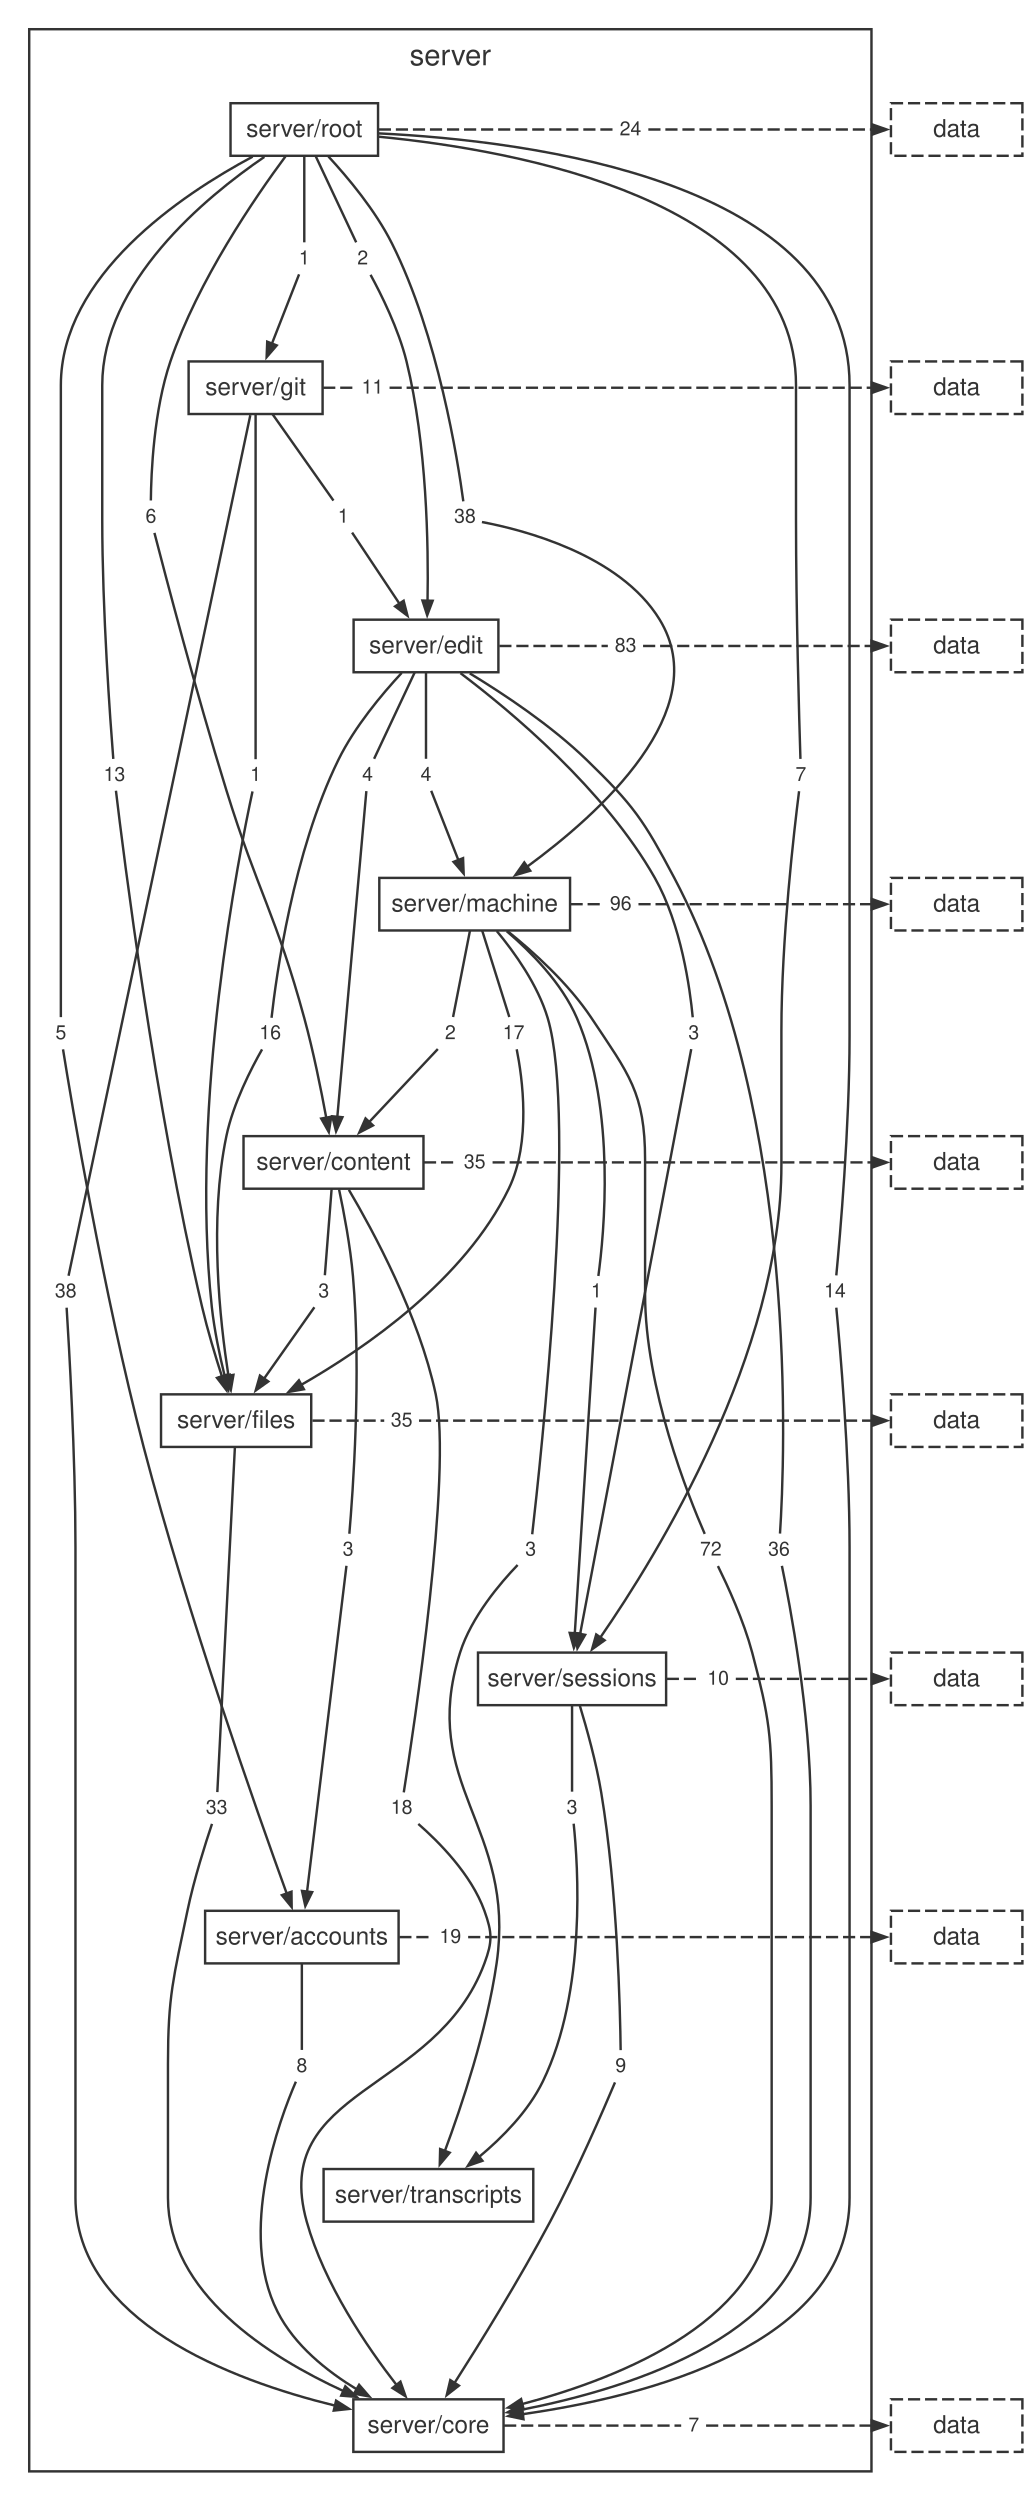
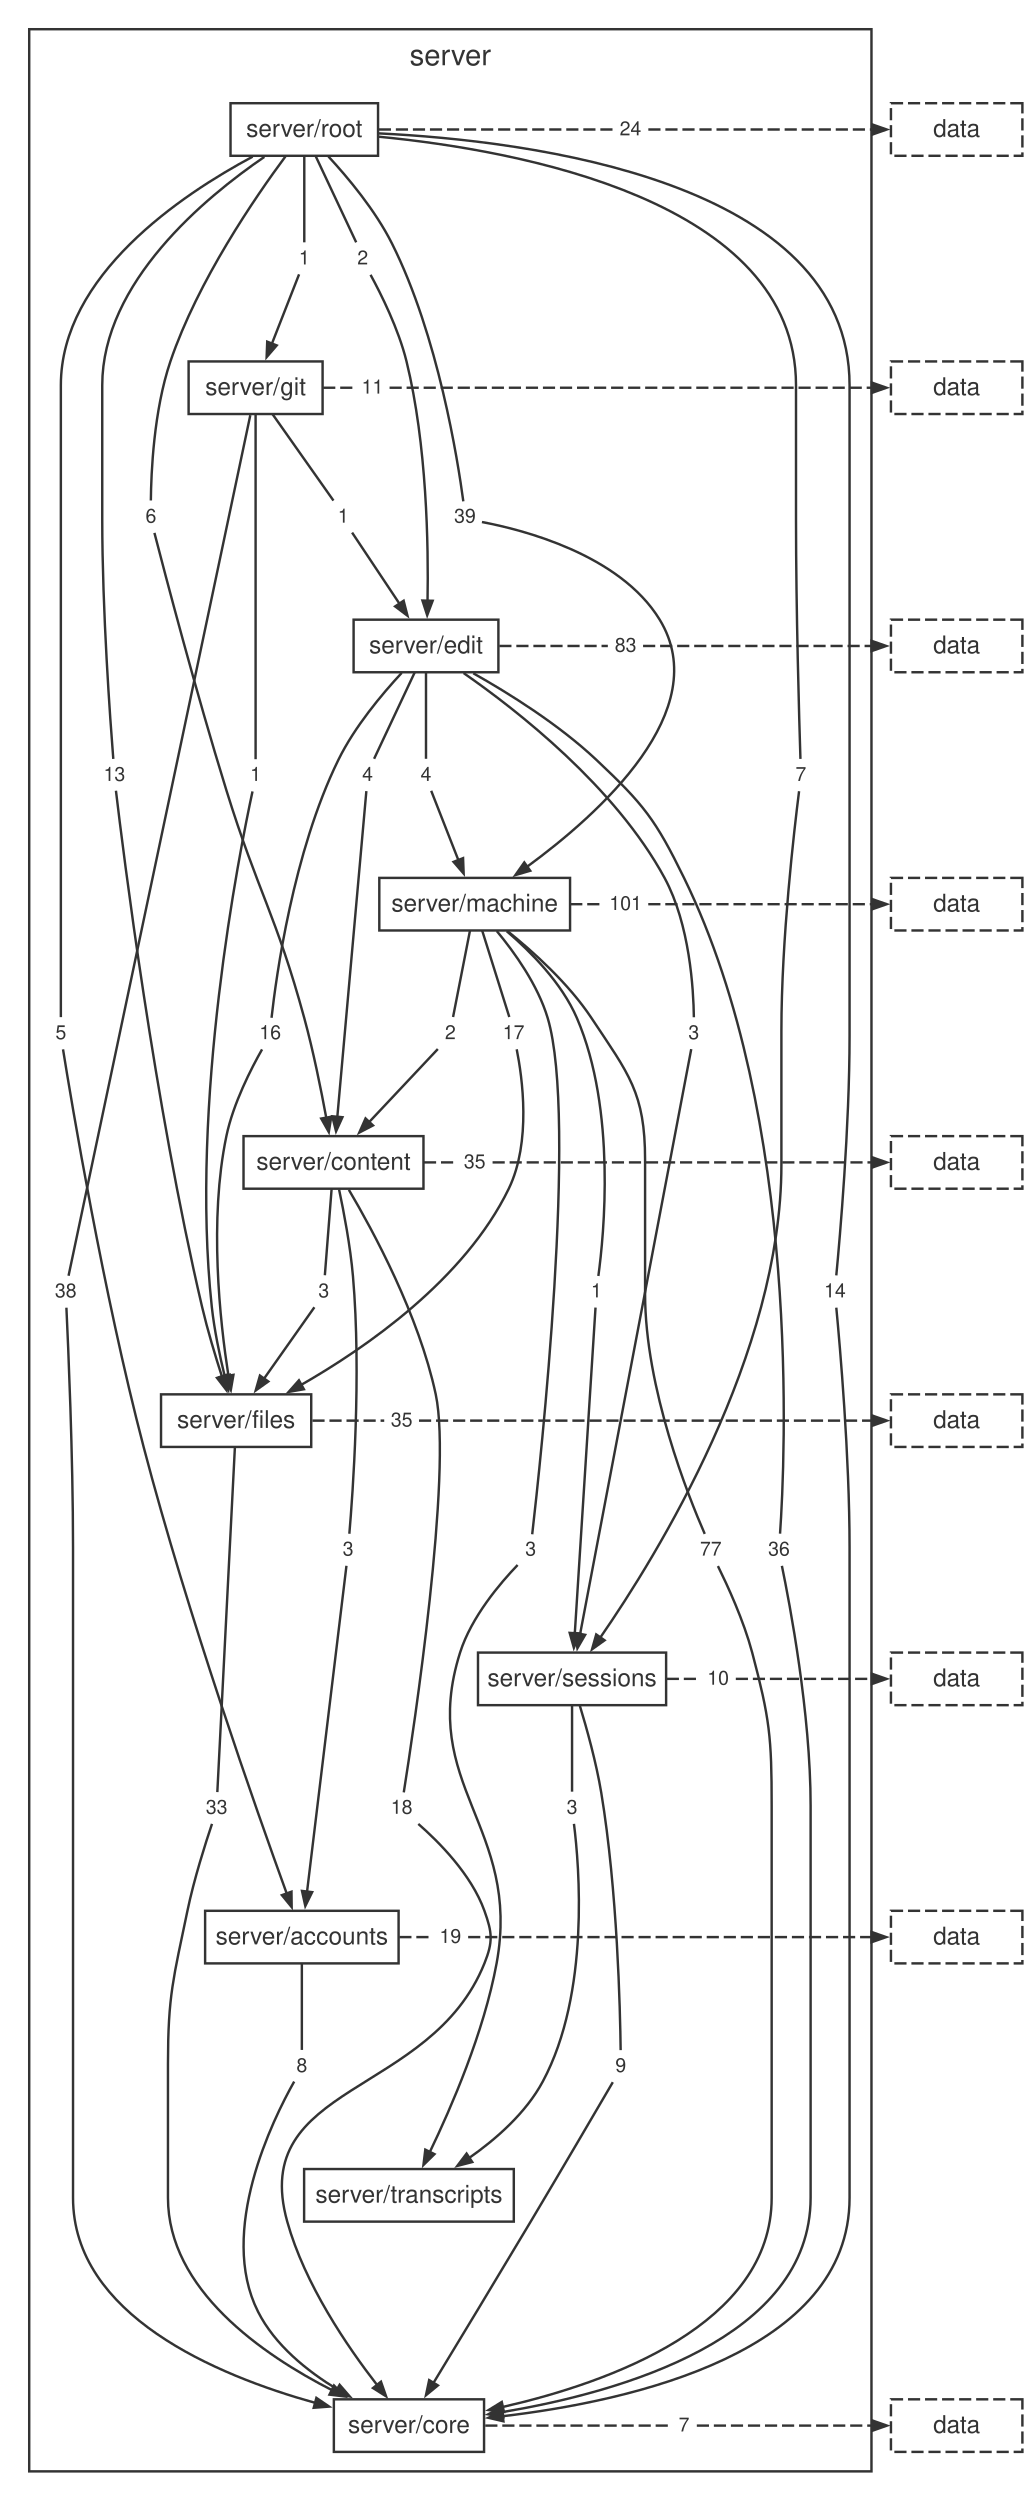
<svg xmlns="http://www.w3.org/2000/svg" width="424pt" height="1027pt" viewBox="0.00 0.00 424.00 1027.00">
  <style>svg { color: #333333; } @media (prefers-color-scheme: dark) { svg { color: #cccccc; background: #1e1e1e; } }</style>
  <g id="graph0" class="graph" transform="scale(1 1) rotate(0) translate(4 1023.24)">
    <g id="clust1" class="cluster">
      <polygon fill="none" stroke="currentColor" points="8,-8 8,-1011.24 354,-1011.24 354,-8 8,-8" />
      <text fill="currentColor" xml:space="preserve" text-anchor="middle" x="181" y="-996.44" font-family="Helvetica,Arial,sans-serif" font-size="12.00">server</text>
    </g>
    <g id="node1" class="node">
      <polygon fill="none" stroke="currentColor" points="151.3,-980.84 90.7,-980.84 90.7,-959.24 151.3,-959.24 151.3,-980.84" />
      <text fill="currentColor" xml:space="preserve" text-anchor="middle" x="121" y="-967.04" font-family="Helvetica,Arial,sans-serif" font-size="10.00">server/root</text>
    </g>
    <g id="node2" class="node">
      <polygon fill="none" stroke="currentColor" points="128.52,-874.76 73.48,-874.76 73.48,-853.16 128.52,-853.16 128.52,-874.76" />
      <text fill="currentColor" xml:space="preserve" text-anchor="middle" x="101" y="-860.96" font-family="Helvetica,Arial,sans-serif" font-size="10.00">server/git</text>
    </g>
    <g id="node11" class="node">
      <polygon fill="none" stroke="none" points="25.88,-605 16.12,-605 16.12,-592.52 25.88,-592.52 25.88,-605" />
      <text fill="currentColor" xml:space="preserve" text-anchor="middle" x="21" y="-596.36" font-family="Helvetica,Arial,sans-serif" font-size="8.00">5</text>
    </g>
    <g id="edge10" class="edge">
      <path fill="none" stroke="currentColor" d="M99.79,-958.89C70.44,-943.2 21,-910.06 21,-864.96 21,-864.96 21,-864.96 21,-703.84 21,-666.26 21,-621.04 21,-605.4" />
    </g>
    <g id="node12" class="node">
      <polygon fill="none" stroke="none" points="62.88,-817.16 53.12,-817.16 53.12,-804.68 62.88,-804.68 62.88,-817.16" />
      <text fill="currentColor" xml:space="preserve" text-anchor="middle" x="58" y="-808.52" font-family="Helvetica,Arial,sans-serif" font-size="8.00">6</text>
    </g>
    <g id="edge12" class="edge">
      <path fill="none" stroke="currentColor" d="M113.26,-958.97C100.98,-942.41 77.27,-907.96 66,-874.76 59.14,-854.56 58.08,-828.89 57.97,-817.64" />
    </g>
    <g id="node13" class="node">
      <polygon fill="none" stroke="none" points="345.88,-498.92 332.12,-498.92 332.12,-486.44 345.88,-486.44 345.88,-498.92" />
      <text fill="currentColor" xml:space="preserve" text-anchor="middle" x="339" y="-490.28" font-family="Helvetica,Arial,sans-serif" font-size="8.00">14</text>
    </g>
    <g id="edge14" class="edge">
      <path fill="none" stroke="currentColor" d="M151.68,-968.44C213.02,-965.45 345,-949.22 345,-864.96 345,-864.96 345,-864.96 345,-597.76 345,-560.11 341.04,-514.93 339.55,-499.31" />
    </g>
    <g id="node14" class="node">
      <polygon fill="none" stroke="none" points="149.88,-923.24 140.12,-923.24 140.12,-910.76 149.88,-910.76 149.88,-923.24" />
      <text fill="currentColor" xml:space="preserve" text-anchor="middle" x="145" y="-914.6" font-family="Helvetica,Arial,sans-serif" font-size="8.00">2</text>
    </g>
    <g id="edge16" class="edge">
      <path fill="none" stroke="currentColor" d="M125.63,-959.2C130.59,-948.65 138.29,-932.28 142.32,-923.69" />
    </g>
    <g id="node15" class="node">
      <polygon fill="none" stroke="none" points="49.88,-711.08 36.12,-711.08 36.12,-698.6 49.88,-698.6 49.88,-711.08" />
      <text fill="currentColor" xml:space="preserve" text-anchor="middle" x="43" y="-702.44" font-family="Helvetica,Arial,sans-serif" font-size="8.00">13</text>
    </g>
    <g id="edge18" class="edge">
      <path fill="none" stroke="currentColor" d="M104.6,-958.79C80.41,-942.27 38,-907.25 38,-864.96 38,-864.96 38,-864.96 38,-809.92 38,-772.29 41.3,-727.1 42.54,-711.48" />
    </g>
    <g id="node16" class="node">
      <polygon fill="none" stroke="none" points="125.88,-923.24 116.12,-923.24 116.12,-910.76 125.88,-910.76 125.88,-923.24" />
      <text fill="currentColor" xml:space="preserve" text-anchor="middle" x="121" y="-914.6" font-family="Helvetica,Arial,sans-serif" font-size="8.00">1</text>
    </g>
    <g id="edge20" class="edge">
      <path fill="none" stroke="currentColor" d="M121,-959.2C121,-948.65 121,-932.28 121,-923.69" />
    </g>
    <g id="node17" class="node">
      <polygon fill="none" stroke="none" points="193.88,-817.16 180.12,-817.16 180.12,-804.68 193.88,-804.68 193.88,-817.16" />
-       <text fill="currentColor" xml:space="preserve" text-anchor="middle" x="187" y="-808.52" font-family="Helvetica,Arial,sans-serif" font-size="8.00">38</text>
+       <text fill="currentColor" xml:space="preserve" text-anchor="middle" x="187" y="-808.52" font-family="Helvetica,Arial,sans-serif" font-size="8.00">39</text>
    </g>
    <g id="edge22" class="edge">
      <path fill="none" stroke="currentColor" d="M130.91,-958.96C139.01,-950.2 150.2,-936.8 157,-923.24 176.02,-885.31 184.11,-833.86 186.33,-817.29" />
    </g>
    <g id="node18" class="node">
      <polygon fill="none" stroke="none" points="329.88,-711.08 320.12,-711.08 320.12,-698.6 329.88,-698.6 329.88,-711.08" />
      <text fill="currentColor" xml:space="preserve" text-anchor="middle" x="325" y="-702.44" font-family="Helvetica,Arial,sans-serif" font-size="8.00">7</text>
    </g>
    <g id="edge24" class="edge">
      <path fill="none" stroke="currentColor" d="M151.68,-967.07C208.19,-961.59 323,-941.1 323,-864.96 323,-864.96 323,-864.96 323,-809.92 323,-772.33 324.32,-727.11 324.82,-711.48" />
    </g>
    <g id="node19" class="node">
      <polygon fill="none" stroke="none" points="261.88,-976.28 248.12,-976.28 248.12,-963.8 261.88,-963.8 261.88,-976.28" />
      <text fill="currentColor" xml:space="preserve" text-anchor="middle" x="255" y="-967.64" font-family="Helvetica,Arial,sans-serif" font-size="8.00">24</text>
    </g>
    <g id="edge26" class="edge">
      <path fill="none" stroke="currentColor" stroke-dasharray="5,2" d="M151.62,-970.04C183.66,-970.04 215.69,-970.04 247.73,-970.04" />
    </g>
    <g id="node3" class="node">
      <polygon fill="none" stroke="currentColor" points="200.74,-768.68 141.26,-768.68 141.26,-747.08 200.74,-747.08 200.74,-768.68" />
      <text fill="currentColor" xml:space="preserve" text-anchor="middle" x="171" y="-754.88" font-family="Helvetica,Arial,sans-serif" font-size="10.00">server/edit</text>
    </g>
    <g id="node20" class="node">
      <polygon fill="none" stroke="none" points="29.88,-498.92 16.12,-498.92 16.12,-486.44 29.88,-486.44 29.88,-498.92" />
      <text fill="currentColor" xml:space="preserve" text-anchor="middle" x="23" y="-490.28" font-family="Helvetica,Arial,sans-serif" font-size="8.00">38</text>
    </g>
    <g id="edge28" class="edge">
      <path fill="none" stroke="currentColor" d="M98.83,-852.7C87.24,-797.83 32.8,-540.09 24.16,-499.16" />
    </g>
    <g id="node21" class="node">
      <polygon fill="none" stroke="none" points="141.88,-817.16 132.12,-817.16 132.12,-804.68 141.88,-804.68 141.88,-817.16" />
      <text fill="currentColor" xml:space="preserve" text-anchor="middle" x="137" y="-808.52" font-family="Helvetica,Arial,sans-serif" font-size="8.00">1</text>
    </g>
    <g id="edge30" class="edge">
      <path fill="none" stroke="currentColor" d="M107.94,-853.12C115.38,-842.57 126.93,-826.2 132.98,-817.61" />
    </g>
    <g id="node22" class="node">
      <polygon fill="none" stroke="none" points="105.88,-711.08 96.12,-711.08 96.12,-698.6 105.88,-698.6 105.88,-711.08" />
      <text fill="currentColor" xml:space="preserve" text-anchor="middle" x="101" y="-702.44" font-family="Helvetica,Arial,sans-serif" font-size="8.00">1</text>
    </g>
    <g id="edge32" class="edge">
      <path fill="none" stroke="currentColor" d="M101,-853.13C101,-823.3 101,-734.44 101,-711.37" />
    </g>
    <g id="node23" class="node">
      <polygon fill="none" stroke="none" points="155.88,-870.2 142.12,-870.2 142.12,-857.72 155.88,-857.72 155.88,-870.2" />
      <text fill="currentColor" xml:space="preserve" text-anchor="middle" x="149" y="-861.56" font-family="Helvetica,Arial,sans-serif" font-size="8.00">11</text>
    </g>
    <g id="edge34" class="edge">
      <path fill="none" stroke="currentColor" stroke-dasharray="5,2" d="M128.75,-863.96C133.07,-863.96 137.4,-863.96 141.72,-863.96" />
    </g>
    <g id="node4" class="node">
      <polygon fill="none" stroke="currentColor" points="230.18,-662.6 151.82,-662.6 151.82,-641 230.18,-641 230.18,-662.6" />
      <text fill="currentColor" xml:space="preserve" text-anchor="middle" x="191" y="-648.8" font-family="Helvetica,Arial,sans-serif" font-size="10.00">server/machine</text>
    </g>
    <g id="node24" class="node">
      <polygon fill="none" stroke="none" points="151.88,-711.08 142.12,-711.08 142.12,-698.6 151.88,-698.6 151.88,-711.08" />
      <text fill="currentColor" xml:space="preserve" text-anchor="middle" x="147" y="-702.44" font-family="Helvetica,Arial,sans-serif" font-size="8.00">4</text>
    </g>
    <g id="edge36" class="edge">
      <path fill="none" stroke="currentColor" d="M166.37,-747.04C161.41,-736.49 153.71,-720.12 149.68,-711.53" />
    </g>
    <g id="node25" class="node">
      <polygon fill="none" stroke="none" points="322.88,-392.84 309.12,-392.84 309.12,-380.36 322.88,-380.36 322.88,-392.84" />
      <text fill="currentColor" xml:space="preserve" text-anchor="middle" x="316" y="-384.2" font-family="Helvetica,Arial,sans-serif" font-size="8.00">36</text>
    </g>
    <g id="edge38" class="edge">
-       <path fill="none" stroke="currentColor" d="M188.98,-746.62C202.96,-738.15 222.37,-725.25 237,-711.08 256.28,-692.41 260.45,-686.32 273,-662.6 324.51,-565.2 318.38,-423.16 316.42,-393.25" />
+       <path fill="none" stroke="currentColor" d="M190.42,-746.66C205.25,-738.3 225.67,-725.52 241,-711.08 260.53,-692.67 265.21,-686.71 277,-662.6 325.3,-563.83 318.5,-422.86 316.44,-393.21" />
    </g>
    <g id="node26" class="node">
      <polygon fill="none" stroke="none" points="113.88,-605 100.12,-605 100.12,-592.52 113.88,-592.52 113.88,-605" />
      <text fill="currentColor" xml:space="preserve" text-anchor="middle" x="107" y="-596.36" font-family="Helvetica,Arial,sans-serif" font-size="8.00">16</text>
    </g>
    <g id="edge40" class="edge">
      <path fill="none" stroke="currentColor" d="M161.03,-746.83C152.9,-738.08 141.68,-724.7 135,-711.08 116.38,-673.15 109.4,-621.7 107.55,-605.13" />
    </g>
    <g id="node27" class="node">
      <polygon fill="none" stroke="none" points="175.88,-711.08 166.12,-711.08 166.12,-698.6 175.88,-698.6 175.88,-711.08" />
      <text fill="currentColor" xml:space="preserve" text-anchor="middle" x="171" y="-702.44" font-family="Helvetica,Arial,sans-serif" font-size="8.00">4</text>
    </g>
    <g id="edge42" class="edge">
      <path fill="none" stroke="currentColor" d="M171,-747.04C171,-736.49 171,-720.12 171,-711.53" />
    </g>
    <g id="node28" class="node">
      <polygon fill="none" stroke="none" points="285.88,-605 276.12,-605 276.12,-592.52 285.88,-592.52 285.88,-605" />
      <text fill="currentColor" xml:space="preserve" text-anchor="middle" x="281" y="-596.36" font-family="Helvetica,Arial,sans-serif" font-size="8.00">3</text>
    </g>
    <g id="edge44" class="edge">
-       <path fill="none" stroke="currentColor" d="M185.16,-746.71C205.9,-731.04 244.34,-698.98 265,-662.6 275.9,-643.41 279.49,-616.77 280.57,-605.34" />
+       <path fill="none" stroke="currentColor" d="M186.43,-746.76C208.53,-731.39 248.75,-699.96 269,-662.6 279.37,-643.46 280.9,-616.79 281.04,-605.34" />
    </g>
    <g id="node29" class="node">
      <polygon fill="none" stroke="none" points="259.88,-764.12 246.12,-764.12 246.12,-751.64 259.88,-751.64 259.88,-764.12" />
      <text fill="currentColor" xml:space="preserve" text-anchor="middle" x="253" y="-755.48" font-family="Helvetica,Arial,sans-serif" font-size="8.00">83</text>
    </g>
    <g id="edge46" class="edge">
      <path fill="none" stroke="currentColor" stroke-dasharray="5,2" d="M201.11,-757.88C215.97,-757.88 230.84,-757.88 245.7,-757.88" />
    </g>
    <g id="node5" class="node">
      <polygon fill="none" stroke="currentColor" points="169.96,-556.52 96.04,-556.52 96.04,-534.92 169.96,-534.92 169.96,-556.52" />
      <text fill="currentColor" xml:space="preserve" text-anchor="middle" x="133" y="-542.72" font-family="Helvetica,Arial,sans-serif" font-size="10.00">server/content</text>
    </g>
    <g id="node30" class="node">
      <polygon fill="none" stroke="none" points="185.88,-605 176.12,-605 176.12,-592.52 185.88,-592.52 185.88,-605" />
      <text fill="currentColor" xml:space="preserve" text-anchor="middle" x="181" y="-596.36" font-family="Helvetica,Arial,sans-serif" font-size="8.00">2</text>
    </g>
    <g id="edge48" class="edge">
      <path fill="none" stroke="currentColor" d="M189.07,-640.96C187.01,-630.41 183.8,-614.04 182.12,-605.45" />
    </g>
    <g id="node31" class="node">
      <polygon fill="none" stroke="none" points="294.88,-392.84 281.12,-392.84 281.12,-380.36 294.88,-380.36 294.88,-392.84" />
-       <text fill="currentColor" xml:space="preserve" text-anchor="middle" x="288" y="-384.2" font-family="Helvetica,Arial,sans-serif" font-size="8.00">72</text>
+       <text fill="currentColor" xml:space="preserve" text-anchor="middle" x="288" y="-384.2" font-family="Helvetica,Arial,sans-serif" font-size="8.00">77</text>
    </g>
    <g id="edge50" class="edge">
      <path fill="none" stroke="currentColor" d="M204.4,-640.81C215.02,-632.3 229.59,-619.21 239,-605 254.29,-581.92 261,-574.41 261,-546.72 261,-546.72 261,-546.72 261,-491.68 261,-452.85 278.82,-408.41 285.51,-393.11" />
    </g>
    <g id="node32" class="node">
      <polygon fill="none" stroke="none" points="213.88,-605 200.12,-605 200.12,-592.52 213.88,-592.52 213.88,-605" />
      <text fill="currentColor" xml:space="preserve" text-anchor="middle" x="207" y="-596.36" font-family="Helvetica,Arial,sans-serif" font-size="8.00">17</text>
    </g>
    <g id="edge52" class="edge">
      <path fill="none" stroke="currentColor" d="M194.08,-640.96C197.39,-630.41 202.52,-614.04 205.22,-605.45" />
    </g>
    <g id="node33" class="node">
      <polygon fill="none" stroke="none" points="245.88,-498.92 236.12,-498.92 236.12,-486.44 245.88,-486.44 245.88,-498.92" />
      <text fill="currentColor" xml:space="preserve" text-anchor="middle" x="241" y="-490.28" font-family="Helvetica,Arial,sans-serif" font-size="8.00">1</text>
    </g>
    <g id="edge54" class="edge">
      <path fill="none" stroke="currentColor" d="M204.15,-640.71C213.98,-632.33 226.77,-619.46 233,-605 249.26,-567.28 244.08,-515.69 241.81,-499.07" />
    </g>
    <g id="node34" class="node">
      <polygon fill="none" stroke="none" points="218.88,-392.84 209.12,-392.84 209.12,-380.36 218.88,-380.36 218.88,-392.84" />
      <text fill="currentColor" xml:space="preserve" text-anchor="middle" x="214" y="-384.2" font-family="Helvetica,Arial,sans-serif" font-size="8.00">3</text>
    </g>
    <g id="edge56" class="edge">
      <path fill="none" stroke="currentColor" d="M200.07,-640.77C207.32,-632.04 216.92,-618.66 221,-605 233.36,-563.57 218.01,-422.3 214.63,-392.96" />
    </g>
    <g id="node35" class="node">
-       <polygon fill="none" stroke="none" points="257.88,-658.04 244.12,-658.04 244.12,-645.56 257.88,-645.56 257.88,-658.04" />
-       <text fill="currentColor" xml:space="preserve" text-anchor="middle" x="251" y="-649.4" font-family="Helvetica,Arial,sans-serif" font-size="8.00">96</text>
+       <polygon fill="none" stroke="none" points="261.88,-658.04 244.12,-658.04 244.12,-645.56 261.88,-645.56 261.88,-658.04" />
+       <text fill="currentColor" xml:space="preserve" text-anchor="middle" x="253" y="-649.4" font-family="Helvetica,Arial,sans-serif" font-size="8.00">101</text>
    </g>
    <g id="edge58" class="edge">
-       <path fill="none" stroke="currentColor" stroke-dasharray="5,2" d="M230.38,-651.8C234.89,-651.8 239.4,-651.8 243.91,-651.8" />
+       <path fill="none" stroke="currentColor" stroke-dasharray="5,2" d="M230.23,-651.8C234.74,-651.8 239.25,-651.8 243.75,-651.8" />
    </g>
    <g id="node6" class="node">
      <polygon fill="none" stroke="currentColor" points="123.85,-450.44 62.15,-450.44 62.15,-428.84 123.85,-428.84 123.85,-450.44" />
      <text fill="currentColor" xml:space="preserve" text-anchor="middle" x="93" y="-436.64" font-family="Helvetica,Arial,sans-serif" font-size="10.00">server/files</text>
    </g>
    <g id="node36" class="node">
      <polygon fill="none" stroke="none" points="143.88,-392.84 134.12,-392.84 134.12,-380.36 143.88,-380.36 143.88,-392.84" />
      <text fill="currentColor" xml:space="preserve" text-anchor="middle" x="139" y="-384.2" font-family="Helvetica,Arial,sans-serif" font-size="8.00">3</text>
    </g>
    <g id="edge60" class="edge">
      <path fill="none" stroke="currentColor" d="M135.29,-534.6C137.25,-525.36 139.93,-511.3 141,-498.92 144.51,-458.48 140.91,-409.48 139.51,-393.17" />
    </g>
    <g id="node37" class="node">
      <polygon fill="none" stroke="none" points="167.88,-286.76 154.12,-286.76 154.12,-274.28 167.88,-274.28 167.88,-286.76" />
      <text fill="currentColor" xml:space="preserve" text-anchor="middle" x="161" y="-278.12" font-family="Helvetica,Arial,sans-serif" font-size="8.00">18</text>
    </g>
    <g id="edge62" class="edge">
      <path fill="none" stroke="currentColor" d="M139.31,-534.47C149.24,-517.66 168.1,-482.86 175,-450.44 181.89,-418.06 165.85,-312.11 161.87,-286.93" />
    </g>
    <g id="node38" class="node">
      <polygon fill="none" stroke="none" points="133.88,-498.92 124.12,-498.92 124.12,-486.44 133.88,-486.44 133.88,-498.92" />
      <text fill="currentColor" xml:space="preserve" text-anchor="middle" x="129" y="-490.28" font-family="Helvetica,Arial,sans-serif" font-size="8.00">3</text>
    </g>
    <g id="edge64" class="edge">
      <path fill="none" stroke="currentColor" d="M132.23,-534.88C131.4,-524.33 130.12,-507.96 129.45,-499.37" />
    </g>
    <g id="node39" class="node">
      <polygon fill="none" stroke="none" points="197.88,-551.96 184.12,-551.96 184.12,-539.48 197.88,-539.48 197.88,-551.96" />
      <text fill="currentColor" xml:space="preserve" text-anchor="middle" x="191" y="-543.32" font-family="Helvetica,Arial,sans-serif" font-size="8.00">35</text>
    </g>
    <g id="edge66" class="edge">
      <path fill="none" stroke="currentColor" stroke-dasharray="5,2" d="M170.16,-545.72C174.72,-545.72 179.28,-545.72 183.83,-545.72" />
    </g>
    <g id="node7" class="node">
      <polygon fill="none" stroke="currentColor" points="269.64,-344.36 192.36,-344.36 192.36,-322.76 269.64,-322.76 269.64,-344.36" />
      <text fill="currentColor" xml:space="preserve" text-anchor="middle" x="231" y="-330.56" font-family="Helvetica,Arial,sans-serif" font-size="10.00">server/sessions</text>
    </g>
    <g id="node40" class="node">
      <polygon fill="none" stroke="none" points="91.88,-286.76 78.12,-286.76 78.12,-274.28 91.88,-274.28 91.88,-286.76" />
      <text fill="currentColor" xml:space="preserve" text-anchor="middle" x="85" y="-278.12" font-family="Helvetica,Arial,sans-serif" font-size="8.00">33</text>
    </g>
    <g id="edge68" class="edge">
      <path fill="none" stroke="currentColor" d="M92.5,-428.81C90.98,-398.98 86.46,-310.12 85.28,-287.05" />
    </g>
    <g id="node41" class="node">
      <polygon fill="none" stroke="none" points="167.88,-445.88 154.12,-445.88 154.12,-433.4 167.88,-433.4 167.88,-445.88" />
      <text fill="currentColor" xml:space="preserve" text-anchor="middle" x="161" y="-437.24" font-family="Helvetica,Arial,sans-serif" font-size="8.00">35</text>
    </g>
    <g id="edge70" class="edge">
      <path fill="none" stroke="currentColor" stroke-dasharray="5,2" d="M124.34,-439.64C134.18,-439.64 144.01,-439.64 153.84,-439.64" />
    </g>
    <g id="node8" class="node">
      <polygon fill="none" stroke="currentColor" points="159.74,-238.28 80.26,-238.28 80.26,-216.68 159.74,-216.68 159.74,-238.28" />
      <text fill="currentColor" xml:space="preserve" text-anchor="middle" x="120" y="-224.48" font-family="Helvetica,Arial,sans-serif" font-size="10.00">server/accounts</text>
    </g>
    <g id="node42" class="node">
      <polygon fill="none" stroke="none" points="255.88,-180.68 246.12,-180.68 246.12,-168.2 255.88,-168.2 255.88,-180.68" />
      <text fill="currentColor" xml:space="preserve" text-anchor="middle" x="251" y="-172.04" font-family="Helvetica,Arial,sans-serif" font-size="8.00">9</text>
    </g>
    <g id="edge72" class="edge">
      <path fill="none" stroke="currentColor" d="M234.21,-322.49C237.01,-313.29 240.93,-299.25 243,-286.76 249.64,-246.62 250.77,-197.42 250.96,-181.04" />
    </g>
    <g id="node43" class="node">
      <polygon fill="none" stroke="none" points="235.88,-286.76 226.12,-286.76 226.12,-274.28 235.88,-274.28 235.88,-286.76" />
      <text fill="currentColor" xml:space="preserve" text-anchor="middle" x="231" y="-278.12" font-family="Helvetica,Arial,sans-serif" font-size="8.00">3</text>
    </g>
    <g id="edge74" class="edge">
      <path fill="none" stroke="currentColor" d="M231,-322.72C231,-312.17 231,-295.8 231,-287.21" />
    </g>
    <g id="node44" class="node">
      <polygon fill="none" stroke="none" points="297.88,-339.8 284.12,-339.8 284.12,-327.32 297.88,-327.32 297.88,-339.8" />
      <text fill="currentColor" xml:space="preserve" text-anchor="middle" x="291" y="-331.16" font-family="Helvetica,Arial,sans-serif" font-size="8.00">10</text>
    </g>
    <g id="edge76" class="edge">
      <path fill="none" stroke="currentColor" stroke-dasharray="5,2" d="M269.91,-333.56C274.52,-333.56 279.13,-333.56 283.75,-333.56" />
    </g>
    <g id="node9" class="node">
-       <polygon fill="none" stroke="currentColor" points="215.07,-132.2 128.93,-132.2 128.93,-110.6 215.07,-110.6 215.07,-132.2" />
-       <text fill="currentColor" xml:space="preserve" text-anchor="middle" x="172" y="-118.4" font-family="Helvetica,Arial,sans-serif" font-size="10.00">server/transcripts</text>
+       <polygon fill="none" stroke="currentColor" points="207.07,-132.2 120.93,-132.2 120.93,-110.6 207.07,-110.6 207.07,-132.2" />
+       <text fill="currentColor" xml:space="preserve" text-anchor="middle" x="164" y="-118.4" font-family="Helvetica,Arial,sans-serif" font-size="10.00">server/transcripts</text>
    </g>
    <g id="node45" class="node">
      <polygon fill="none" stroke="none" points="124.88,-180.68 115.12,-180.68 115.12,-168.2 124.88,-168.2 124.88,-180.68" />
      <text fill="currentColor" xml:space="preserve" text-anchor="middle" x="120" y="-172.04" font-family="Helvetica,Arial,sans-serif" font-size="8.00">8</text>
    </g>
    <g id="edge78" class="edge">
      <path fill="none" stroke="currentColor" d="M120,-216.64C120,-206.09 120,-189.72 120,-181.13" />
    </g>
    <g id="node46" class="node">
      <polygon fill="none" stroke="none" points="187.88,-233.72 174.12,-233.72 174.12,-221.24 187.88,-221.24 187.88,-233.72" />
      <text fill="currentColor" xml:space="preserve" text-anchor="middle" x="181" y="-225.08" font-family="Helvetica,Arial,sans-serif" font-size="8.00">19</text>
    </g>
    <g id="edge80" class="edge">
      <path fill="none" stroke="currentColor" stroke-dasharray="5,2" d="M160.03,-227.48C164.62,-227.48 169.21,-227.48 173.79,-227.48" />
    </g>
    <g id="node10" class="node">
-       <polygon fill="none" stroke="currentColor" points="202.85,-37.6 141.15,-37.6 141.15,-16 202.85,-16 202.85,-37.6" />
-       <text fill="currentColor" xml:space="preserve" text-anchor="middle" x="172" y="-23.8" font-family="Helvetica,Arial,sans-serif" font-size="10.00">server/core</text>
+       <polygon fill="none" stroke="currentColor" points="194.85,-37.6 133.15,-37.6 133.15,-16 194.85,-16 194.85,-37.6" />
+       <text fill="currentColor" xml:space="preserve" text-anchor="middle" x="164" y="-23.8" font-family="Helvetica,Arial,sans-serif" font-size="10.00">server/core</text>
    </g>
    <g id="node47" class="node">
-       <polygon fill="none" stroke="none" points="285.88,-33.04 276.12,-33.04 276.12,-20.56 285.88,-20.56 285.88,-33.04" />
-       <text fill="currentColor" xml:space="preserve" text-anchor="middle" x="281" y="-24.4" font-family="Helvetica,Arial,sans-serif" font-size="8.00">7</text>
+       <polygon fill="none" stroke="none" points="281.88,-33.04 272.12,-33.04 272.12,-20.56 281.88,-20.56 281.88,-33.04" />
+       <text fill="currentColor" xml:space="preserve" text-anchor="middle" x="277" y="-24.4" font-family="Helvetica,Arial,sans-serif" font-size="8.00">7</text>
    </g>
    <g id="edge82" class="edge">
-       <path fill="none" stroke="currentColor" stroke-dasharray="5,2" d="M203.08,-26.8C227.33,-26.8 251.58,-26.8 275.83,-26.8" />
+       <path fill="none" stroke="currentColor" stroke-dasharray="5,2" d="M195.34,-26.8C220.86,-26.8 246.38,-26.8 271.9,-26.8" />
    </g>
    <g id="edge11" class="edge">
      <path fill="none" stroke="currentColor" d="M21.89,-592.17C25.32,-570.78 38.4,-492.22 55,-428.84 73.09,-359.77 101.39,-279.52 113.81,-245.31" />
      <polygon fill="currentColor" stroke="currentColor" points="115.74,-246.14 115.82,-239.79 111.8,-244.71 115.74,-246.14" />
    </g>
    <g id="edge13" class="edge">
      <path fill="none" stroke="currentColor" d="M59.44,-804.33C63.66,-787.97 76.53,-738.84 89,-698.6 102.01,-656.61 109.43,-647.41 121,-605 124.71,-591.4 127.88,-575.73 130.02,-564.07" />
      <polygon fill="currentColor" stroke="currentColor" points="132.08,-564.48 131.07,-558.2 127.95,-563.74 132.08,-564.48" />
    </g>
    <g id="edge15" class="edge">
-       <path fill="none" stroke="currentColor" d="M339.55,-486.05C341.04,-470.43 345,-425.25 345,-387.6 345,-387.6 345,-387.6 345,-120.4 345,-59.84 261.59,-38.74 210.6,-31.49" />
-       <polygon fill="currentColor" stroke="currentColor" points="211.05,-29.43 204.83,-30.72 210.5,-33.6 211.05,-29.43" />
+       <path fill="none" stroke="currentColor" d="M339.55,-486.05C341.04,-470.43 345,-425.25 345,-387.6 345,-387.6 345,-387.6 345,-120.4 345,-56.85 255.48,-36.89 202.36,-30.64" />
+       <polygon fill="currentColor" stroke="currentColor" points="202.81,-28.57 196.62,-30.01 202.35,-32.75 202.81,-28.57" />
    </g>
    <g id="edge17" class="edge">
      <path fill="none" stroke="currentColor" d="M148.22,-910.35C152.45,-902.6 159.73,-888.11 163,-874.76 171.37,-840.59 172.05,-799.19 171.63,-776.27" />
      <polygon fill="currentColor" stroke="currentColor" points="173.73,-776.44 171.49,-770.49 169.54,-776.54 173.73,-776.44" />
    </g>
    <g id="edge19" class="edge">
      <path fill="none" stroke="currentColor" d="M43.63,-698.41C46.55,-673.74 59.43,-569.87 79,-486.44 81.26,-476.8 84.45,-466.21 87.21,-457.65" />
      <polygon fill="currentColor" stroke="currentColor" points="89.14,-458.51 89.02,-452.16 85.15,-457.2 89.14,-458.51" />
    </g>
    <g id="edge21" class="edge">
      <path fill="none" stroke="currentColor" d="M118.86,-910.54C116.2,-903.75 111.54,-891.85 107.64,-881.91" />
      <polygon fill="currentColor" stroke="currentColor" points="109.68,-881.35 105.53,-876.53 105.77,-882.88 109.68,-881.35" />
    </g>
    <g id="edge23" class="edge">
      <path fill="none" stroke="currentColor" d="M193.98,-808.79C210.26,-805.73 250.57,-795.63 267,-768.68 289.68,-731.47 242.23,-688.91 212.53,-667.19" />
      <polygon fill="currentColor" stroke="currentColor" points="213.82,-665.54 207.72,-663.76 211.38,-668.96 213.82,-665.54" />
    </g>
    <g id="edge25" class="edge">
      <path fill="none" stroke="currentColor" d="M324.26,-698.21C322.28,-682.6 317,-637.46 317,-599.76 317,-599.76 317,-599.76 317,-544.72 317,-467.11 266.14,-384.57 242.64,-350.59" />
      <polygon fill="currentColor" stroke="currentColor" points="244.37,-349.4 239.2,-345.7 240.93,-351.81 244.37,-349.4" />
    </g>
    <g id="node48" class="node">
      <polygon fill="none" stroke="currentColor" stroke-dasharray="5,2" points="416,-980.84 362,-980.84 362,-959.24 416,-959.24 416,-980.84" />
      <text fill="currentColor" xml:space="preserve" text-anchor="middle" x="389" y="-967.04" font-family="Helvetica,Arial,sans-serif" font-size="10.00">data</text>
    </g>
    <g id="edge27" class="edge">
      <path fill="none" stroke="currentColor" stroke-dasharray="5,2" d="M262.33,-970.04C293.02,-970.04 323.71,-970.04 354.4,-970.04" />
      <polygon fill="currentColor" stroke="currentColor" points="354.27,-972.14 360.27,-970.04 354.27,-967.94 354.27,-972.14" />
    </g>
    <g id="edge29" class="edge">
-       <path fill="none" stroke="currentColor" d="M23.37,-486.04C24.36,-470.41 27,-425.21 27,-387.6 27,-387.6 27,-387.6 27,-120.4 27,-69.72 90.7,-45.54 133.66,-35" />
-       <polygon fill="currentColor" stroke="currentColor" points="134.06,-37.06 139.42,-33.65 133.1,-32.97 134.06,-37.06" />
+       <path fill="none" stroke="currentColor" d="M23.28,-486.04C24.02,-470.41 26,-425.2 26,-387.6 26,-387.6 26,-387.6 26,-120.4 26,-72.22 84.71,-47.5 125.54,-36.13" />
+       <polygon fill="currentColor" stroke="currentColor" points="125.97,-38.19 131.22,-34.61 124.88,-34.13 125.97,-38.19" />
    </g>
    <g id="edge31" class="edge">
      <path fill="none" stroke="currentColor" d="M140.64,-804.46C145.25,-797.54 153.4,-785.3 160.09,-775.25" />
      <polygon fill="currentColor" stroke="currentColor" points="161.81,-776.46 163.39,-770.3 158.32,-774.13 161.81,-776.46" />
    </g>
    <g id="edge33" class="edge">
      <path fill="none" stroke="currentColor" d="M99.73,-698.12C94.32,-673.05 73.94,-570.41 83,-486.44 84.03,-476.9 86.23,-466.43 88.31,-457.91" />
      <polygon fill="currentColor" stroke="currentColor" points="90.32,-458.52 89.77,-452.19 86.25,-457.49 90.32,-458.52" />
    </g>
    <g id="node49" class="node">
      <polygon fill="none" stroke="currentColor" stroke-dasharray="5,2" points="416,-874.76 362,-874.76 362,-853.16 416,-853.16 416,-874.76" />
      <text fill="currentColor" xml:space="preserve" text-anchor="middle" x="389" y="-860.96" font-family="Helvetica,Arial,sans-serif" font-size="10.00">data</text>
    </g>
    <g id="edge35" class="edge">
      <path fill="none" stroke="currentColor" stroke-dasharray="5,2" d="M156.03,-863.96C222.18,-863.96 288.32,-863.96 354.47,-863.96" />
      <polygon fill="currentColor" stroke="currentColor" points="354.19,-866.06 360.19,-863.96 354.19,-861.86 354.19,-866.06" />
    </g>
    <g id="edge37" class="edge">
      <path fill="none" stroke="currentColor" d="M146.5,-698.25C144.59,-676.8 137.68,-599.25 134.55,-564.17" />
      <polygon fill="currentColor" stroke="currentColor" points="136.67,-564.28 134.05,-558.49 132.49,-564.65 136.67,-564.28" />
    </g>
    <g id="edge39" class="edge">
-       <path fill="none" stroke="currentColor" d="M317.2,-379.99C320.42,-364.43 329,-319.4 329,-281.52 329,-281.52 329,-281.52 329,-120.4 329,-65.43 256.71,-42.42 210.24,-33.31" />
-       <polygon fill="currentColor" stroke="currentColor" points="210.79,-31.28 204.51,-32.25 210.02,-35.41 210.79,-31.28" />
+       <path fill="none" stroke="currentColor" d="M317.2,-379.99C320.42,-364.43 329,-319.4 329,-281.52 329,-281.52 329,-281.52 329,-120.4 329,-62.6 251.04,-40.51 202.3,-32.34" />
+       <polygon fill="currentColor" stroke="currentColor" points="202.78,-30.3 196.53,-31.43 202.13,-34.44 202.78,-30.3" />
    </g>
    <g id="edge41" class="edge">
      <path fill="none" stroke="currentColor" d="M103.65,-592.14C99.26,-584.42 91.81,-569.98 89,-556.52 81.83,-522.15 86.29,-480.82 89.86,-457.97" />
      <polygon fill="currentColor" stroke="currentColor" points="91.9,-458.45 90.81,-452.19 87.76,-457.77 91.9,-458.45" />
    </g>
    <g id="edge43" class="edge">
      <path fill="none" stroke="currentColor" d="M173.14,-698.38C175.8,-691.59 180.46,-679.69 184.36,-669.75" />
      <polygon fill="currentColor" stroke="currentColor" points="186.23,-670.72 186.47,-664.37 182.32,-669.19 186.23,-670.72" />
    </g>
    <g id="edge45" class="edge">
      <path fill="none" stroke="currentColor" d="M279.96,-592.26C274.01,-560.95 244.31,-404.61 234.3,-351.92" />
      <polygon fill="currentColor" stroke="currentColor" points="236.38,-351.65 233.2,-346.15 232.26,-352.43 236.38,-351.65" />
    </g>
    <g id="node50" class="node">
      <polygon fill="none" stroke="currentColor" stroke-dasharray="5,2" points="416,-768.68 362,-768.68 362,-747.08 416,-747.08 416,-768.68" />
      <text fill="currentColor" xml:space="preserve" text-anchor="middle" x="389" y="-754.88" font-family="Helvetica,Arial,sans-serif" font-size="10.00">data</text>
    </g>
    <g id="edge47" class="edge">
      <path fill="none" stroke="currentColor" stroke-dasharray="5,2" d="M260.17,-757.88C291.6,-757.88 323.02,-757.88 354.44,-757.88" />
      <polygon fill="currentColor" stroke="currentColor" points="354.06,-759.98 360.06,-757.88 354.06,-755.78 354.06,-759.98" />
    </g>
    <g id="edge49" class="edge">
      <path fill="none" stroke="currentColor" d="M175.86,-592.3C169.17,-585.18 157.19,-572.44 147.59,-562.24" />
      <polygon fill="currentColor" stroke="currentColor" points="149.23,-560.91 143.59,-557.98 146.17,-563.79 149.23,-560.91" />
    </g>
    <g id="edge51" class="edge">
-       <path fill="none" stroke="currentColor" d="M290.92,-379.9C294.78,-372.09 301.51,-357.54 305,-344.36 312.21,-317.14 313,-309.67 313,-281.52 313,-281.52 313,-281.52 313,-120.4 313,-71.12 252.08,-46.62 210.33,-35.61" />
-       <polygon fill="currentColor" stroke="currentColor" points="211.09,-33.64 204.76,-34.2 210.06,-37.71 211.09,-33.64" />
+       <path fill="none" stroke="currentColor" d="M290.92,-379.9C294.78,-372.09 301.51,-357.54 305,-344.36 312.21,-317.14 313,-309.67 313,-281.52 313,-281.52 313,-281.52 313,-120.4 313,-68.32 246.53,-44.5 202.39,-34.43" />
+       <polygon fill="currentColor" stroke="currentColor" points="203.02,-32.42 196.71,-33.19 202.13,-36.52 203.02,-32.42" />
    </g>
    <g id="edge53" class="edge">
      <path fill="none" stroke="currentColor" d="M208.26,-592.19C210.55,-580.78 214.33,-554.17 205,-534.92 186.93,-497.66 146.49,-469.63 119.48,-454.19" />
      <polygon fill="currentColor" stroke="currentColor" points="120.84,-452.54 114.58,-451.45 118.8,-456.21 120.84,-452.54" />
    </g>
    <g id="edge55" class="edge">
      <path fill="none" stroke="currentColor" d="M240.64,-486.09C239.28,-464.64 234.34,-387.09 232.11,-352.01" />
      <polygon fill="currentColor" stroke="currentColor" points="234.23,-352.19 231.75,-346.33 230.03,-352.45 234.23,-352.19" />
    </g>
    <g id="edge57" class="edge">
-       <path fill="none" stroke="currentColor" d="M208.64,-380.34C201.61,-373.03 189.65,-359.05 185,-344.36 167.76,-289.88 208.22,-273.22 200,-216.68 195.97,-188.93 185.59,-157.99 178.66,-139.37" />
-       <polygon fill="currentColor" stroke="currentColor" points="180.74,-138.92 176.65,-134.06 176.81,-140.41 180.74,-138.92" />
+       <path fill="none" stroke="currentColor" d="M208.64,-380.34C201.61,-373.03 189.65,-359.05 185,-344.36 167.76,-289.88 210.36,-272.87 200,-216.68 194.78,-188.39 181.45,-157.6 172.55,-139.16" />
+       <polygon fill="currentColor" stroke="currentColor" points="174.48,-138.32 169.95,-133.86 170.71,-140.17 174.48,-138.32" />
    </g>
    <g id="node51" class="node">
      <polygon fill="none" stroke="currentColor" stroke-dasharray="5,2" points="416,-662.6 362,-662.6 362,-641 416,-641 416,-662.6" />
      <text fill="currentColor" xml:space="preserve" text-anchor="middle" x="389" y="-648.8" font-family="Helvetica,Arial,sans-serif" font-size="10.00">data</text>
    </g>
    <g id="edge59" class="edge">
-       <path fill="none" stroke="currentColor" stroke-dasharray="5,2" d="M258.28,-651.8C290.32,-651.8 322.37,-651.8 354.41,-651.8" />
-       <polygon fill="currentColor" stroke="currentColor" points="354.17,-653.9 360.17,-651.8 354.17,-649.7 354.17,-653.9" />
+       <path fill="none" stroke="currentColor" stroke-dasharray="5,2" d="M262.3,-651.8C293,-651.8 323.7,-651.8 354.4,-651.8" />
+       <polygon fill="currentColor" stroke="currentColor" points="354.27,-653.9 360.27,-651.8 354.27,-649.7 354.27,-653.9" />
    </g>
    <g id="edge61" class="edge">
      <path fill="none" stroke="currentColor" d="M138.32,-380.01C135.73,-358.56 126.35,-281.01 122.11,-245.93" />
      <polygon fill="currentColor" stroke="currentColor" points="124.23,-245.95 121.42,-240.24 120.06,-246.45 124.23,-245.95" />
    </g>
    <g id="edge63" class="edge">
-       <path fill="none" stroke="currentColor" d="M167.84,-273.97C176.11,-266.75 189.61,-253.3 195,-238.28 198.24,-229.24 198.35,-225.68 195,-216.68 175.04,-163.04 106.64,-165.73 122,-110.6 129.16,-84.89 146.7,-59.2 158.97,-43.4" />
-       <polygon fill="currentColor" stroke="currentColor" points="160.5,-44.85 162.6,-38.84 157.22,-42.23 160.5,-44.85" />
+       <path fill="none" stroke="currentColor" d="M167.84,-273.97C176.11,-266.75 189.61,-253.3 195,-238.28 198.24,-229.24 198.58,-225.59 195,-216.68 172.88,-161.64 98.08,-167.74 114,-110.6 121.16,-84.89 138.7,-59.2 150.97,-43.4" />
+       <polygon fill="currentColor" stroke="currentColor" points="152.5,-44.85 154.6,-38.84 149.22,-42.23 152.5,-44.85" />
    </g>
    <g id="edge65" class="edge">
      <path fill="none" stroke="currentColor" d="M125.15,-486.22C120.22,-479.23 111.47,-466.83 104.35,-456.73" />
      <polygon fill="currentColor" stroke="currentColor" points="106.21,-455.73 101.04,-452.04 102.78,-458.15 106.21,-455.73" />
    </g>
    <g id="node52" class="node">
      <polygon fill="none" stroke="currentColor" stroke-dasharray="5,2" points="416,-556.52 362,-556.52 362,-534.92 416,-534.92 416,-556.52" />
      <text fill="currentColor" xml:space="preserve" text-anchor="middle" x="389" y="-542.72" font-family="Helvetica,Arial,sans-serif" font-size="10.00">data</text>
    </g>
    <g id="edge67" class="edge">
      <path fill="none" stroke="currentColor" stroke-dasharray="5,2" d="M198.35,-545.72C250.39,-545.72 302.43,-545.72 354.47,-545.72" />
      <polygon fill="currentColor" stroke="currentColor" points="354.3,-547.82 360.3,-545.72 354.3,-543.62 354.3,-547.82" />
    </g>
    <g id="edge69" class="edge">
-       <path fill="none" stroke="currentColor" d="M83.09,-273.99C80.45,-266.14 75.7,-251.28 73,-238.28 67.27,-210.71 65,-203.59 65,-175.44 65,-175.44 65,-175.44 65,-120.4 65,-81.41 106.13,-55.17 137.38,-40.86" />
-       <polygon fill="currentColor" stroke="currentColor" points="137.86,-42.95 142.5,-38.6 136.17,-39.11 137.86,-42.95" />
+       <path fill="none" stroke="currentColor" d="M83.09,-273.99C80.45,-266.14 75.7,-251.28 73,-238.28 67.27,-210.71 65,-203.59 65,-175.44 65,-175.44 65,-175.44 65,-120.4 65,-82.77 103.63,-56.02 132.62,-41.24" />
+       <polygon fill="currentColor" stroke="currentColor" points="133.2,-43.29 137.66,-38.76 131.35,-39.53 133.2,-43.29" />
    </g>
    <g id="node53" class="node">
      <polygon fill="none" stroke="currentColor" stroke-dasharray="5,2" points="416,-450.44 362,-450.44 362,-428.84 416,-428.84 416,-450.44" />
      <text fill="currentColor" xml:space="preserve" text-anchor="middle" x="389" y="-436.64" font-family="Helvetica,Arial,sans-serif" font-size="10.00">data</text>
    </g>
    <g id="edge71" class="edge">
      <path fill="none" stroke="currentColor" stroke-dasharray="5,2" d="M168.12,-439.64C230.29,-439.64 292.46,-439.64 354.63,-439.64" />
      <polygon fill="currentColor" stroke="currentColor" points="354.31,-441.74 360.31,-439.64 354.31,-437.54 354.31,-441.74" />
    </g>
    <g id="edge73" class="edge">
-       <path fill="none" stroke="currentColor" d="M248.64,-167.79C243.95,-156.66 232.93,-131.19 222,-110.6 209.42,-86.9 193.07,-60.53 182.55,-44.05" />
-       <polygon fill="currentColor" stroke="currentColor" points="184.52,-43.23 179.51,-39.32 180.98,-45.5 184.52,-43.23" />
+       <path fill="none" stroke="currentColor" d="M247.75,-167.88C241.34,-156.91 226.58,-131.7 214,-110.6 200.18,-87.43 184.01,-60.73 173.89,-44.05" />
+       <polygon fill="currentColor" stroke="currentColor" points="175.89,-43.31 170.98,-39.27 172.3,-45.49 175.89,-43.31" />
    </g>
    <g id="edge75" class="edge">
-       <path fill="none" stroke="currentColor" d="M231.66,-274.07C233.43,-257.28 237.03,-205.26 219,-168.2 213.06,-155.98 202.45,-145.21 192.82,-137.19" />
-       <polygon fill="currentColor" stroke="currentColor" points="194.18,-135.59 188.18,-133.5 191.57,-138.88 194.18,-135.59" />
+       <path fill="none" stroke="currentColor" d="M231.78,-274C233.92,-257.03 238.46,-204.52 219,-168.2 212.07,-155.26 199.82,-144.51 188.64,-136.69" />
+       <polygon fill="currentColor" stroke="currentColor" points="190,-135.07 183.84,-133.48 187.67,-138.56 190,-135.07" />
    </g>
    <g id="node54" class="node">
      <polygon fill="none" stroke="currentColor" stroke-dasharray="5,2" points="416,-344.36 362,-344.36 362,-322.76 416,-322.76 416,-344.36" />
      <text fill="currentColor" xml:space="preserve" text-anchor="middle" x="389" y="-330.56" font-family="Helvetica,Arial,sans-serif" font-size="10.00">data</text>
    </g>
    <g id="edge77" class="edge">
      <path fill="none" stroke="currentColor" stroke-dasharray="5,2" d="M298.27,-333.56C316.94,-333.56 335.61,-333.56 354.28,-333.56" />
      <polygon fill="currentColor" stroke="currentColor" points="354.2,-335.66 360.2,-333.56 354.2,-331.46 354.2,-335.66" />
    </g>
    <g id="edge79" class="edge">
-       <path fill="none" stroke="currentColor" d="M117.55,-168.09C110.81,-152.52 93.52,-106.26 110,-73.6 116.93,-59.86 130.14,-49.23 142.59,-41.68" />
-       <polygon fill="currentColor" stroke="currentColor" points="143.52,-43.57 147.68,-38.77 141.43,-39.92 143.52,-43.57" />
+       <path fill="none" stroke="currentColor" d="M116.85,-168.13C108.12,-152.65 85.34,-106.62 102,-73.6 108.93,-59.86 122.14,-49.23 134.59,-41.68" />
+       <polygon fill="currentColor" stroke="currentColor" points="135.52,-43.57 139.68,-38.77 133.43,-39.92 135.52,-43.57" />
    </g>
    <g id="node55" class="node">
      <polygon fill="none" stroke="currentColor" stroke-dasharray="5,2" points="416,-238.28 362,-238.28 362,-216.68 416,-216.68 416,-238.28" />
      <text fill="currentColor" xml:space="preserve" text-anchor="middle" x="389" y="-224.48" font-family="Helvetica,Arial,sans-serif" font-size="10.00">data</text>
    </g>
    <g id="edge81" class="edge">
      <path fill="none" stroke="currentColor" stroke-dasharray="5,2" d="M188.31,-227.48C243.58,-227.48 298.85,-227.48 354.12,-227.48" />
      <polygon fill="currentColor" stroke="currentColor" points="354.05,-229.58 360.05,-227.48 354.05,-225.38 354.05,-229.58" />
    </g>
    <g id="node56" class="node">
      <polygon fill="none" stroke="currentColor" stroke-dasharray="5,2" points="416,-37.6 362,-37.6 362,-16 416,-16 416,-37.6" />
      <text fill="currentColor" xml:space="preserve" text-anchor="middle" x="389" y="-23.8" font-family="Helvetica,Arial,sans-serif" font-size="10.00">data</text>
    </g>
    <g id="edge83" class="edge">
-       <path fill="none" stroke="currentColor" stroke-dasharray="5,2" d="M286.06,-26.8C308.8,-26.8 331.54,-26.8 354.27,-26.8" />
-       <polygon fill="currentColor" stroke="currentColor" points="354.14,-28.9 360.14,-26.8 354.14,-24.7 354.14,-28.9" />
+       <path fill="none" stroke="currentColor" stroke-dasharray="5,2" d="M282.25,-26.8C306.31,-26.8 330.37,-26.8 354.43,-26.8" />
+       <polygon fill="currentColor" stroke="currentColor" points="354.38,-28.9 360.38,-26.8 354.38,-24.7 354.38,-28.9" />
    </g>
  </g>
</svg>
